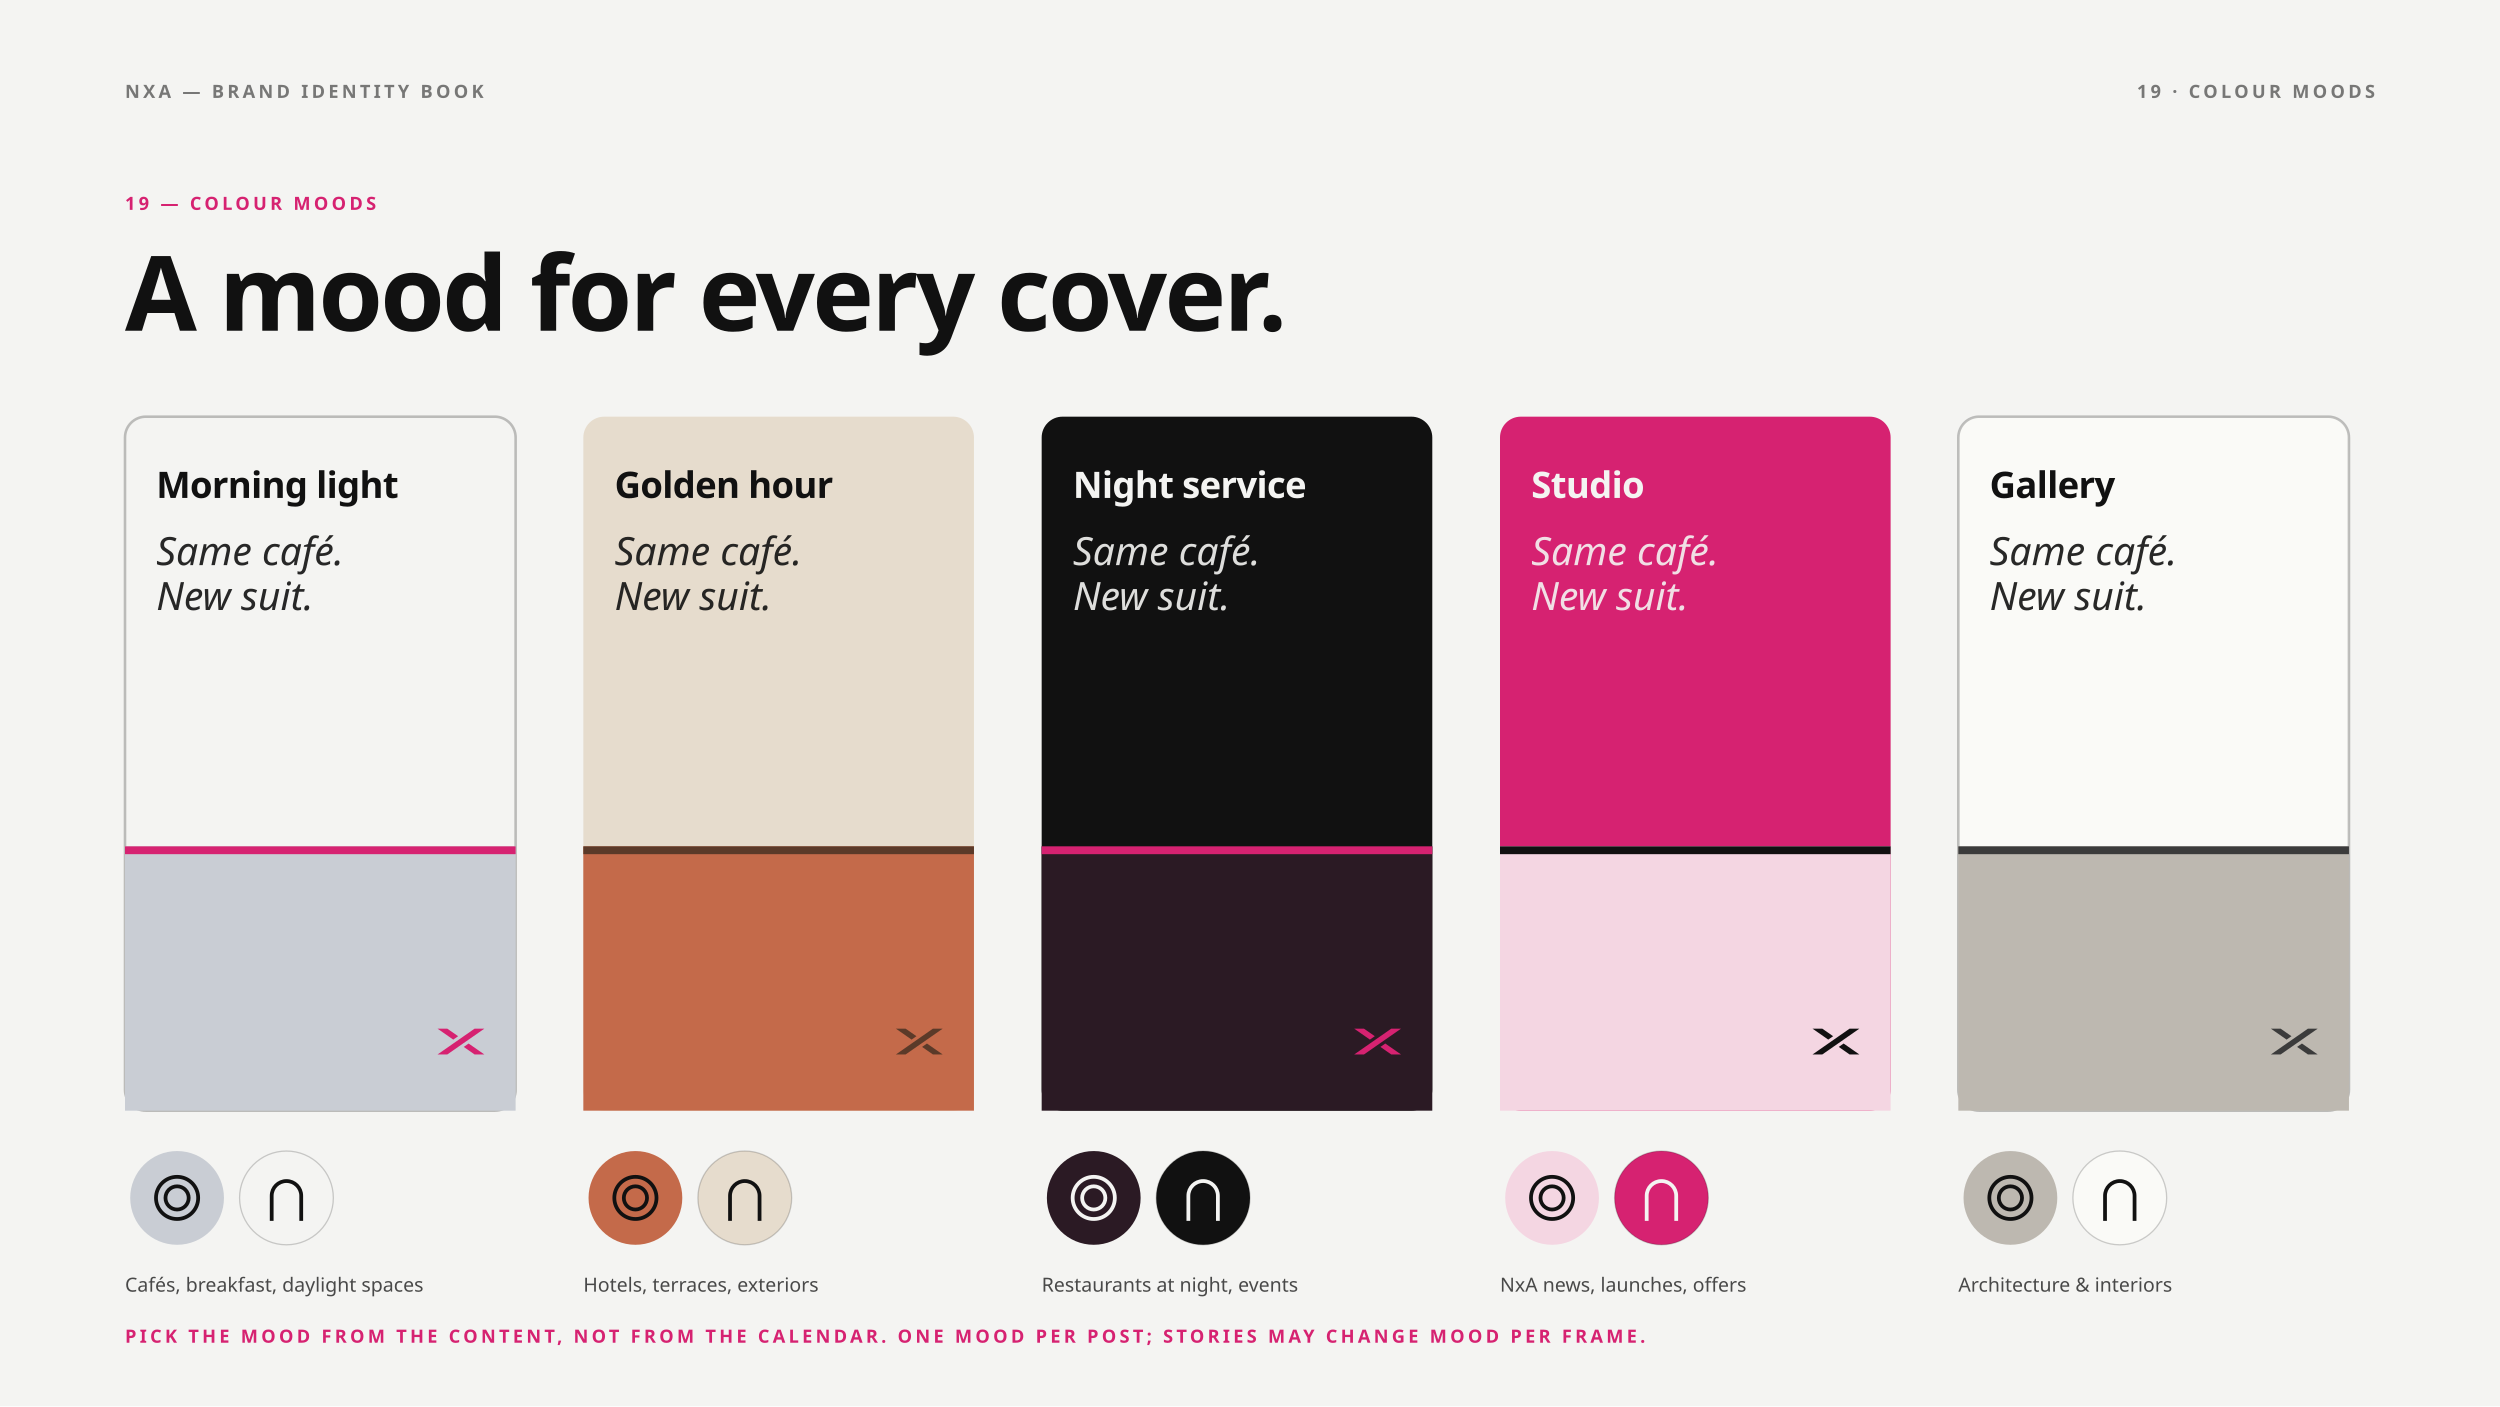
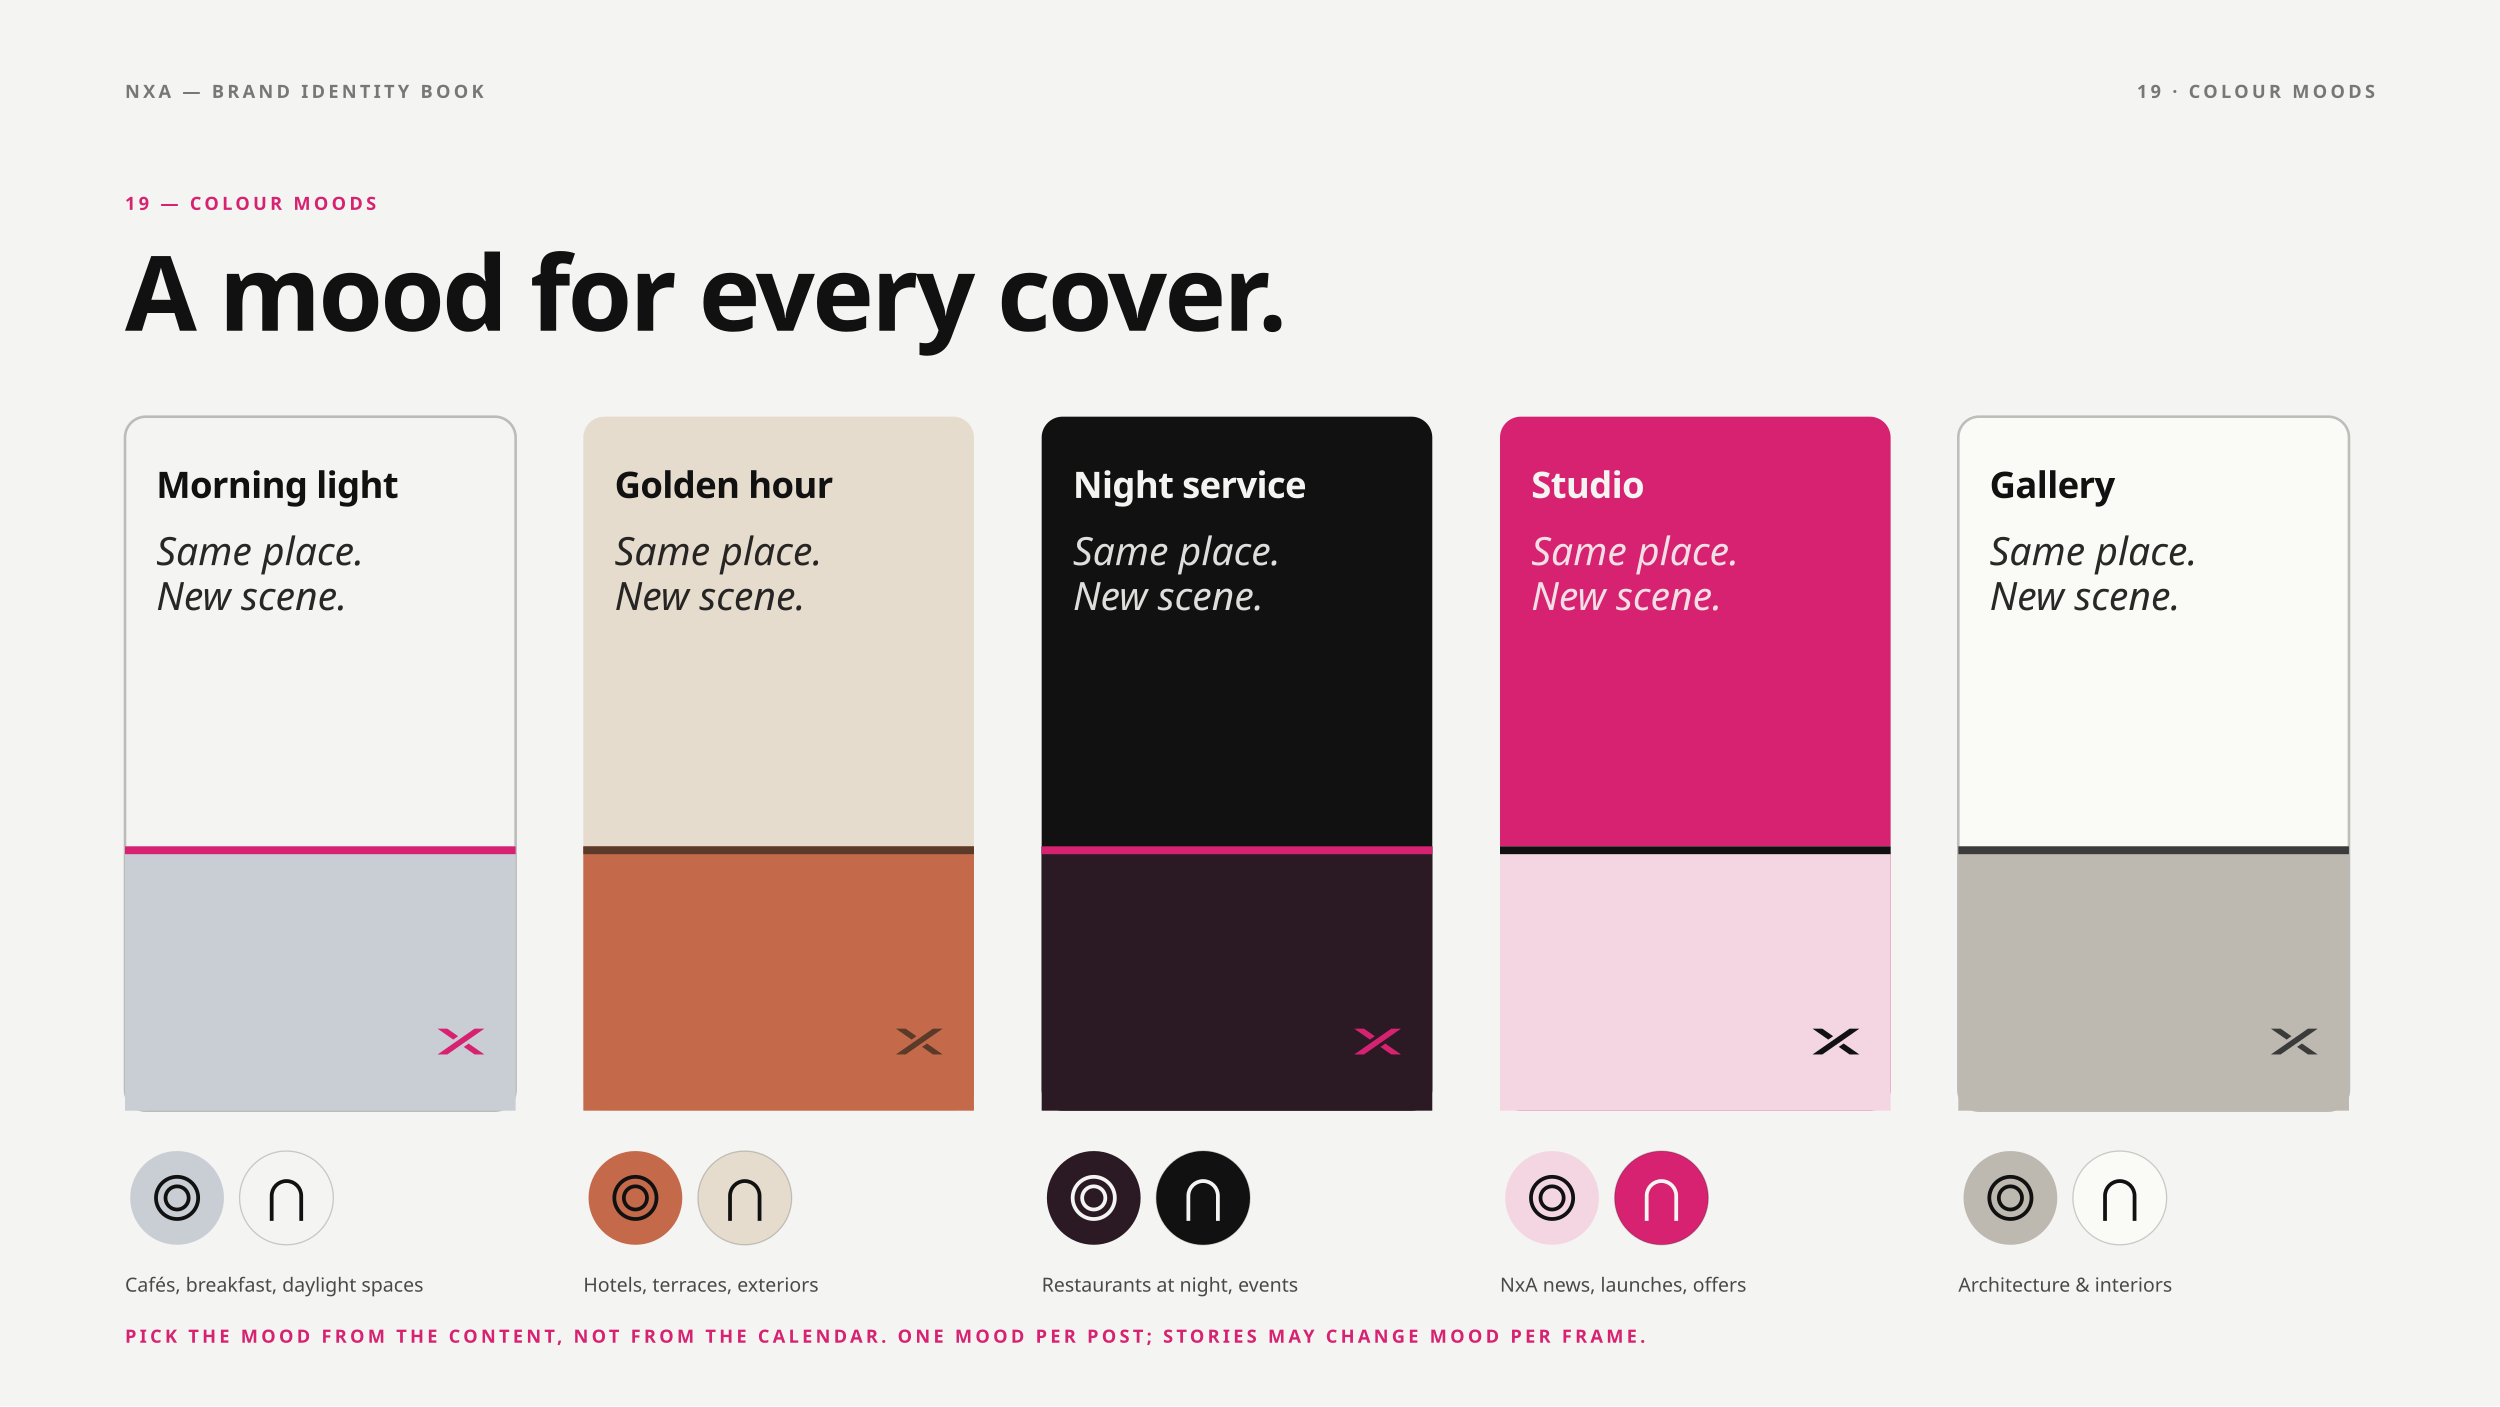
<svg xmlns="http://www.w3.org/2000/svg" width="1920" height="1080" viewBox="0 0 1920 1080">
  <rect x="0" y="0" width="1920" height="1080" rx="0" fill="#F4F4F2" fill-opacity="1" />
  <text x="96" y="75.2" font-family="Manrope" font-weight="700" font-style="normal" font-size="14" letter-spacing="2.5" fill="#111111" fill-opacity="0.55" text-anchor="start">
    <tspan x="96" dy="0.0">NXA — BRAND IDENTITY BOOK</tspan>
  </text>
  <text x="1824" y="75.2" font-family="Manrope" font-weight="700" font-style="normal" font-size="14" letter-spacing="2.5" fill="#111111" fill-opacity="0.55" text-anchor="end">
    <tspan x="1824" dy="0.0">19  ·  COLOUR MOODS</tspan>
  </text>
  <text x="96" y="161.2" font-family="Manrope" font-weight="700" font-style="normal" font-size="14" letter-spacing="2.5" fill="#D62271" fill-opacity="1" text-anchor="start">
    <tspan x="96" dy="0.0">19 — COLOUR MOODS</tspan>
  </text>
  <text x="96" y="254.0" font-family="Syne" font-weight="800" font-style="normal" font-size="80" letter-spacing="-2" fill="#111111" fill-opacity="1" text-anchor="start">
    <tspan x="96" dy="0.0">A mood for every cover.</tspan>
  </text>
  <rect x="96" y="320" width="300" height="533" rx="16" fill="#F4F4F2" fill-opacity="1" stroke="#111111" stroke-opacity="0.25" stroke-width="2" />
  <rect x="96" y="650" width="300" height="203" rx="0" fill="#C9CDD4" fill-opacity="1" />
  <rect x="96" y="650" width="300" height="6" rx="0" fill="#D62271" fill-opacity="1" />
  <text x="120" y="382.4" font-family="Syne" font-weight="700" font-style="normal" font-size="28" letter-spacing="-0.5" fill="#111111" fill-opacity="1" text-anchor="start">
    <tspan x="120" dy="0.0">Morning light</tspan>
  </text>
  <g transform="translate(336 790) scale(1.2628) translate(-51.102 -7.252)" fill-opacity="1">
    <path d="M63.649 11.851L60.679 13.919L51.102 7.252L57.043 7.252ZM51.102 22.963L73.668 7.252L79.609 7.252L57.043 22.963ZM67.062 18.364L70.033 16.296L79.609 22.963L73.668 22.963Z" fill="#D62271" />
  </g>
  <text x="120" y="434.0" font-family="Instrument Serif" font-weight="400" font-style="italic" font-size="30" letter-spacing="0" fill="#111111" fill-opacity="0.9" text-anchor="start">
-     <tspan x="120" dy="0.0">Same café.</tspan>
-     <tspan x="120" dy="34.5">New suit.</tspan>
+     <tspan x="120" dy="0.0">Same place.</tspan>
+     <tspan x="120" dy="34.5">New scene.</tspan>
  </text>
  <circle cx="136" cy="920" r="36" fill="#C9CDD4" />
  <circle cx="136" cy="920" r="16.2" fill="none" stroke="#111111" stroke-width="2.9" stroke-linecap="square" />
  <circle cx="136" cy="920" r="8.91" fill="none" stroke="#111111" stroke-width="2.9" stroke-linecap="square" />
  <circle cx="220" cy="920" r="36" fill="#F4F4F2" stroke="#111111" stroke-opacity="0.2" />
  <path d="M208.66 936.2 L208.66 918.38 A11.34 11.34 0 0 1 231.34 918.38 L231.34 936.2" fill="none" stroke="#111111" stroke-width="2.9" stroke-linecap="square" />
  <text x="96" y="992.0" font-family="Manrope" font-weight="400" font-style="normal" font-size="15" letter-spacing="0" fill="#111111" fill-opacity="0.75" text-anchor="start">
    <tspan x="96" dy="0.0">Cafés, breakfast, daylight spaces</tspan>
  </text>
  <rect x="448" y="320" width="300" height="533" rx="16" fill="#E6DCCD" fill-opacity="1" />
  <rect x="448" y="650" width="300" height="203" rx="0" fill="#C46A4A" fill-opacity="1" />
  <rect x="448" y="650" width="300" height="6" rx="0" fill="#5B3A29" fill-opacity="1" />
  <text x="472" y="382.4" font-family="Syne" font-weight="700" font-style="normal" font-size="28" letter-spacing="-0.5" fill="#111111" fill-opacity="1" text-anchor="start">
    <tspan x="472" dy="0.0">Golden hour</tspan>
  </text>
  <g transform="translate(688 790) scale(1.2628) translate(-51.102 -7.252)" fill-opacity="1">
    <path d="M63.649 11.851L60.679 13.919L51.102 7.252L57.043 7.252ZM51.102 22.963L73.668 7.252L79.609 7.252L57.043 22.963ZM67.062 18.364L70.033 16.296L79.609 22.963L73.668 22.963Z" fill="#5B3A29" />
  </g>
  <text x="472" y="434.0" font-family="Instrument Serif" font-weight="400" font-style="italic" font-size="30" letter-spacing="0" fill="#111111" fill-opacity="0.9" text-anchor="start">
-     <tspan x="472" dy="0.0">Same café.</tspan>
-     <tspan x="472" dy="34.5">New suit.</tspan>
+     <tspan x="472" dy="0.0">Same place.</tspan>
+     <tspan x="472" dy="34.5">New scene.</tspan>
  </text>
  <circle cx="488" cy="920" r="36" fill="#C46A4A" />
  <circle cx="488" cy="920" r="16.2" fill="none" stroke="#111111" stroke-width="2.9" stroke-linecap="square" />
  <circle cx="488" cy="920" r="8.91" fill="none" stroke="#111111" stroke-width="2.9" stroke-linecap="square" />
  <circle cx="572" cy="920" r="36" fill="#E6DCCD" stroke="#111111" stroke-opacity="0.2" />
  <path d="M560.66 936.2 L560.66 918.38 A11.34 11.34 0 0 1 583.34 918.38 L583.34 936.2" fill="none" stroke="#111111" stroke-width="2.9" stroke-linecap="square" />
  <text x="448" y="992.0" font-family="Manrope" font-weight="400" font-style="normal" font-size="15" letter-spacing="0" fill="#111111" fill-opacity="0.75" text-anchor="start">
    <tspan x="448" dy="0.0">Hotels, terraces, exteriors</tspan>
  </text>
  <rect x="800" y="320" width="300" height="533" rx="16" fill="#111111" fill-opacity="1" />
  <rect x="800" y="650" width="300" height="203" rx="0" fill="#2B1A24" fill-opacity="1" />
  <rect x="800" y="650" width="300" height="6" rx="0" fill="#D62271" fill-opacity="1" />
  <text x="824" y="382.4" font-family="Syne" font-weight="700" font-style="normal" font-size="28" letter-spacing="-0.5" fill="#F4F4F2" fill-opacity="1" text-anchor="start">
    <tspan x="824" dy="0.0">Night service</tspan>
  </text>
  <g transform="translate(1040 790) scale(1.2628) translate(-51.102 -7.252)" fill-opacity="1">
    <path d="M63.649 11.851L60.679 13.919L51.102 7.252L57.043 7.252ZM51.102 22.963L73.668 7.252L79.609 7.252L57.043 22.963ZM67.062 18.364L70.033 16.296L79.609 22.963L73.668 22.963Z" fill="#D62271" />
  </g>
  <text x="824" y="434.0" font-family="Instrument Serif" font-weight="400" font-style="italic" font-size="30" letter-spacing="0" fill="#F4F4F2" fill-opacity="0.9" text-anchor="start">
-     <tspan x="824" dy="0.0">Same café.</tspan>
-     <tspan x="824" dy="34.5">New suit.</tspan>
+     <tspan x="824" dy="0.0">Same place.</tspan>
+     <tspan x="824" dy="34.5">New scene.</tspan>
  </text>
  <circle cx="840" cy="920" r="36" fill="#2B1A24" />
  <circle cx="840" cy="920" r="16.2" fill="none" stroke="#F4F4F2" stroke-width="2.9" stroke-linecap="square" />
  <circle cx="840" cy="920" r="8.91" fill="none" stroke="#F4F4F2" stroke-width="2.9" stroke-linecap="square" />
  <circle cx="924" cy="920" r="36" fill="#111111" stroke="#111111" stroke-opacity="0.2" />
  <path d="M912.66 936.2 L912.66 918.38 A11.34 11.34 0 0 1 935.34 918.38 L935.34 936.2" fill="none" stroke="#F4F4F2" stroke-width="2.9" stroke-linecap="square" />
  <text x="800" y="992.0" font-family="Manrope" font-weight="400" font-style="normal" font-size="15" letter-spacing="0" fill="#111111" fill-opacity="0.75" text-anchor="start">
    <tspan x="800" dy="0.0">Restaurants at night, events</tspan>
  </text>
  <rect x="1152" y="320" width="300" height="533" rx="16" fill="#D62271" fill-opacity="1" />
  <rect x="1152" y="650" width="300" height="203" rx="0" fill="#F4D6E2" fill-opacity="1" />
  <rect x="1152" y="650" width="300" height="6" rx="0" fill="#111111" fill-opacity="1" />
  <text x="1176" y="382.4" font-family="Syne" font-weight="700" font-style="normal" font-size="28" letter-spacing="-0.5" fill="#F4F4F2" fill-opacity="1" text-anchor="start">
    <tspan x="1176" dy="0.0">Studio</tspan>
  </text>
  <g transform="translate(1392 790) scale(1.2628) translate(-51.102 -7.252)" fill-opacity="1">
    <path d="M63.649 11.851L60.679 13.919L51.102 7.252L57.043 7.252ZM51.102 22.963L73.668 7.252L79.609 7.252L57.043 22.963ZM67.062 18.364L70.033 16.296L79.609 22.963L73.668 22.963Z" fill="#111111" />
  </g>
  <text x="1176" y="434.0" font-family="Instrument Serif" font-weight="400" font-style="italic" font-size="30" letter-spacing="0" fill="#F4F4F2" fill-opacity="0.9" text-anchor="start">
-     <tspan x="1176" dy="0.0">Same café.</tspan>
-     <tspan x="1176" dy="34.5">New suit.</tspan>
+     <tspan x="1176" dy="0.0">Same place.</tspan>
+     <tspan x="1176" dy="34.5">New scene.</tspan>
  </text>
  <circle cx="1192" cy="920" r="36" fill="#F4D6E2" />
  <circle cx="1192" cy="920" r="16.2" fill="none" stroke="#111111" stroke-width="2.9" stroke-linecap="square" />
  <circle cx="1192" cy="920" r="8.91" fill="none" stroke="#111111" stroke-width="2.9" stroke-linecap="square" />
  <circle cx="1276" cy="920" r="36" fill="#D62271" stroke="#111111" stroke-opacity="0.2" />
  <path d="M1264.66 936.2 L1264.66 918.38 A11.34 11.34 0 0 1 1287.34 918.38 L1287.34 936.2" fill="none" stroke="#F4F4F2" stroke-width="2.9" stroke-linecap="square" />
  <text x="1152" y="992.0" font-family="Manrope" font-weight="400" font-style="normal" font-size="15" letter-spacing="0" fill="#111111" fill-opacity="0.75" text-anchor="start">
    <tspan x="1152" dy="0.0">NxA news, launches, offers</tspan>
  </text>
  <rect x="1504" y="320" width="300" height="533" rx="16" fill="#FAFAF7" fill-opacity="1" stroke="#111111" stroke-opacity="0.25" stroke-width="2" />
  <rect x="1504" y="650" width="300" height="203" rx="0" fill="#BDB8B0" fill-opacity="1" />
  <rect x="1504" y="650" width="300" height="6" rx="0" fill="#3B3B3B" fill-opacity="1" />
  <text x="1528" y="382.4" font-family="Syne" font-weight="700" font-style="normal" font-size="28" letter-spacing="-0.5" fill="#111111" fill-opacity="1" text-anchor="start">
    <tspan x="1528" dy="0.0">Gallery</tspan>
  </text>
  <g transform="translate(1744 790) scale(1.2628) translate(-51.102 -7.252)" fill-opacity="1">
    <path d="M63.649 11.851L60.679 13.919L51.102 7.252L57.043 7.252ZM51.102 22.963L73.668 7.252L79.609 7.252L57.043 22.963ZM67.062 18.364L70.033 16.296L79.609 22.963L73.668 22.963Z" fill="#3B3B3B" />
  </g>
  <text x="1528" y="434.0" font-family="Instrument Serif" font-weight="400" font-style="italic" font-size="30" letter-spacing="0" fill="#111111" fill-opacity="0.9" text-anchor="start">
-     <tspan x="1528" dy="0.0">Same café.</tspan>
-     <tspan x="1528" dy="34.5">New suit.</tspan>
+     <tspan x="1528" dy="0.0">Same place.</tspan>
+     <tspan x="1528" dy="34.5">New scene.</tspan>
  </text>
  <circle cx="1544" cy="920" r="36" fill="#BDB8B0" />
  <circle cx="1544" cy="920" r="16.2" fill="none" stroke="#111111" stroke-width="2.9" stroke-linecap="square" />
  <circle cx="1544" cy="920" r="8.91" fill="none" stroke="#111111" stroke-width="2.9" stroke-linecap="square" />
  <circle cx="1628" cy="920" r="36" fill="#FAFAF7" stroke="#111111" stroke-opacity="0.2" />
  <path d="M1616.66 936.2 L1616.66 918.38 A11.34 11.34 0 0 1 1639.34 918.38 L1639.34 936.2" fill="none" stroke="#111111" stroke-width="2.9" stroke-linecap="square" />
  <text x="1504" y="992.0" font-family="Manrope" font-weight="400" font-style="normal" font-size="15" letter-spacing="0" fill="#111111" fill-opacity="0.75" text-anchor="start">
    <tspan x="1504" dy="0.0">Architecture &amp; interiors</tspan>
  </text>
  <text x="96" y="1031.2" font-family="Manrope" font-weight="700" font-style="normal" font-size="14" letter-spacing="2.5" fill="#D62271" fill-opacity="1" text-anchor="start">
    <tspan x="96" dy="0.0">PICK THE MOOD FROM THE CONTENT, NOT FROM THE CALENDAR. ONE MOOD PER POST; STORIES MAY CHANGE MOOD PER FRAME.</tspan>
  </text>
</svg>
